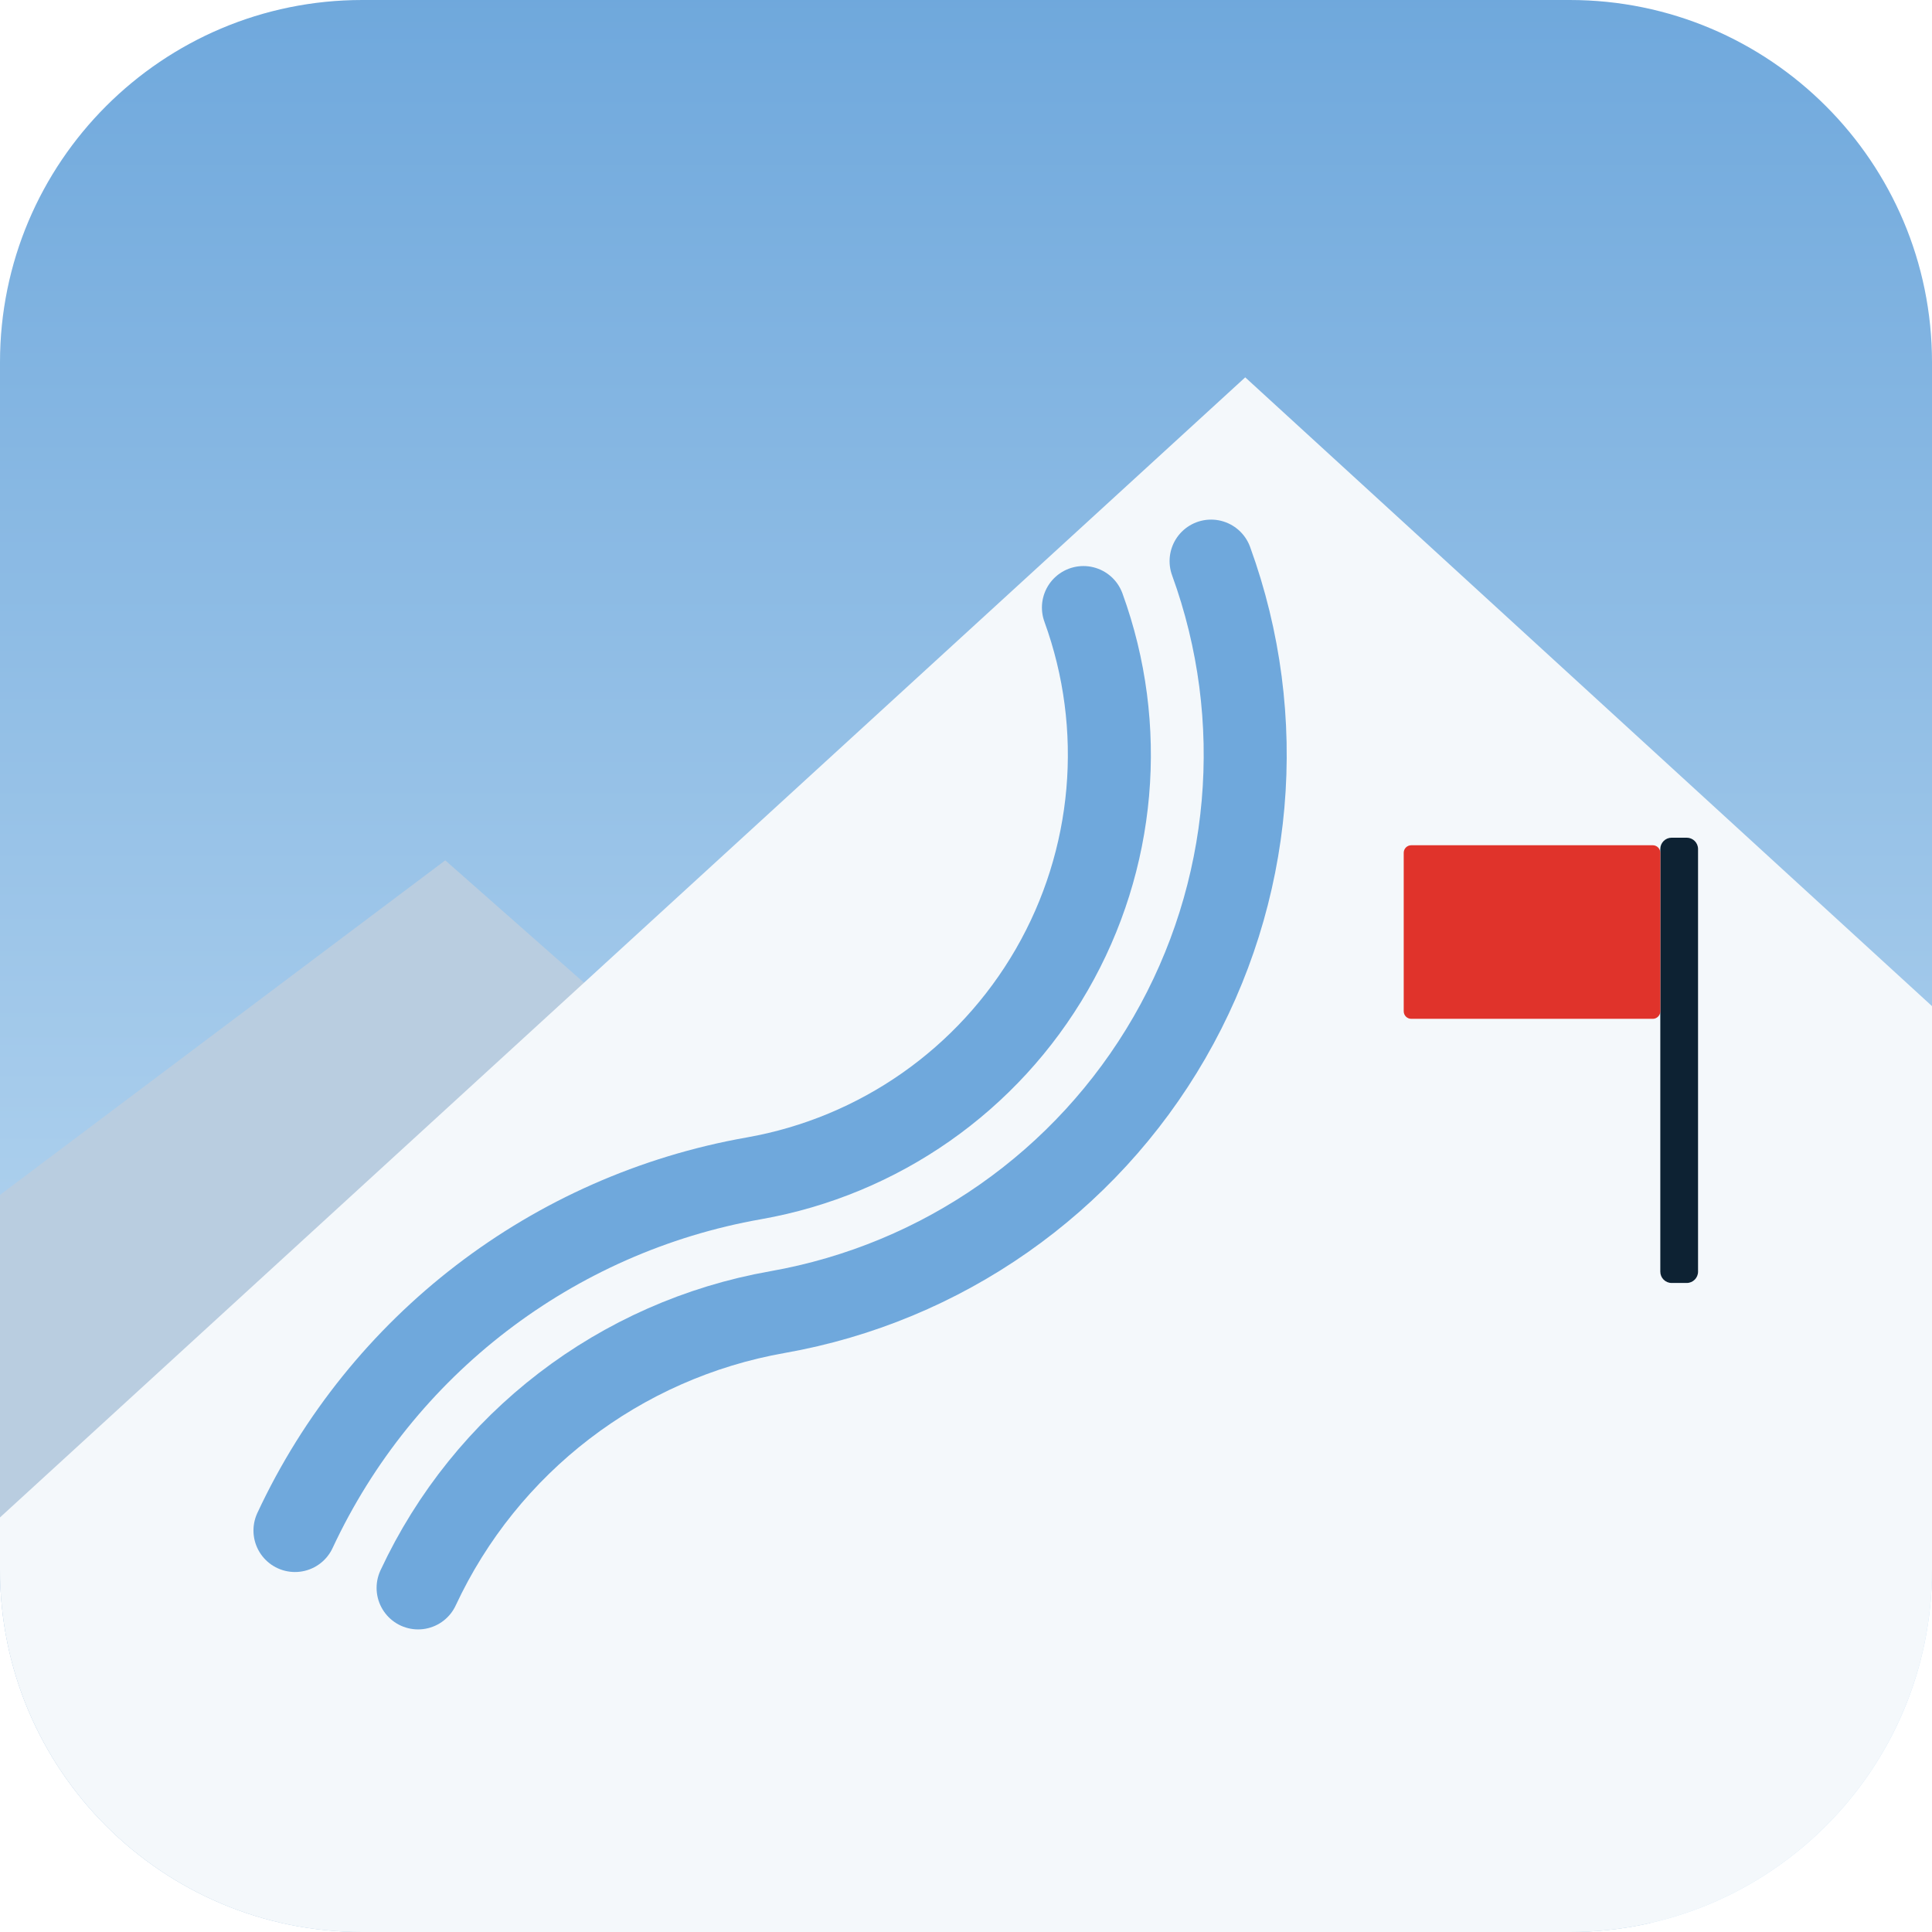
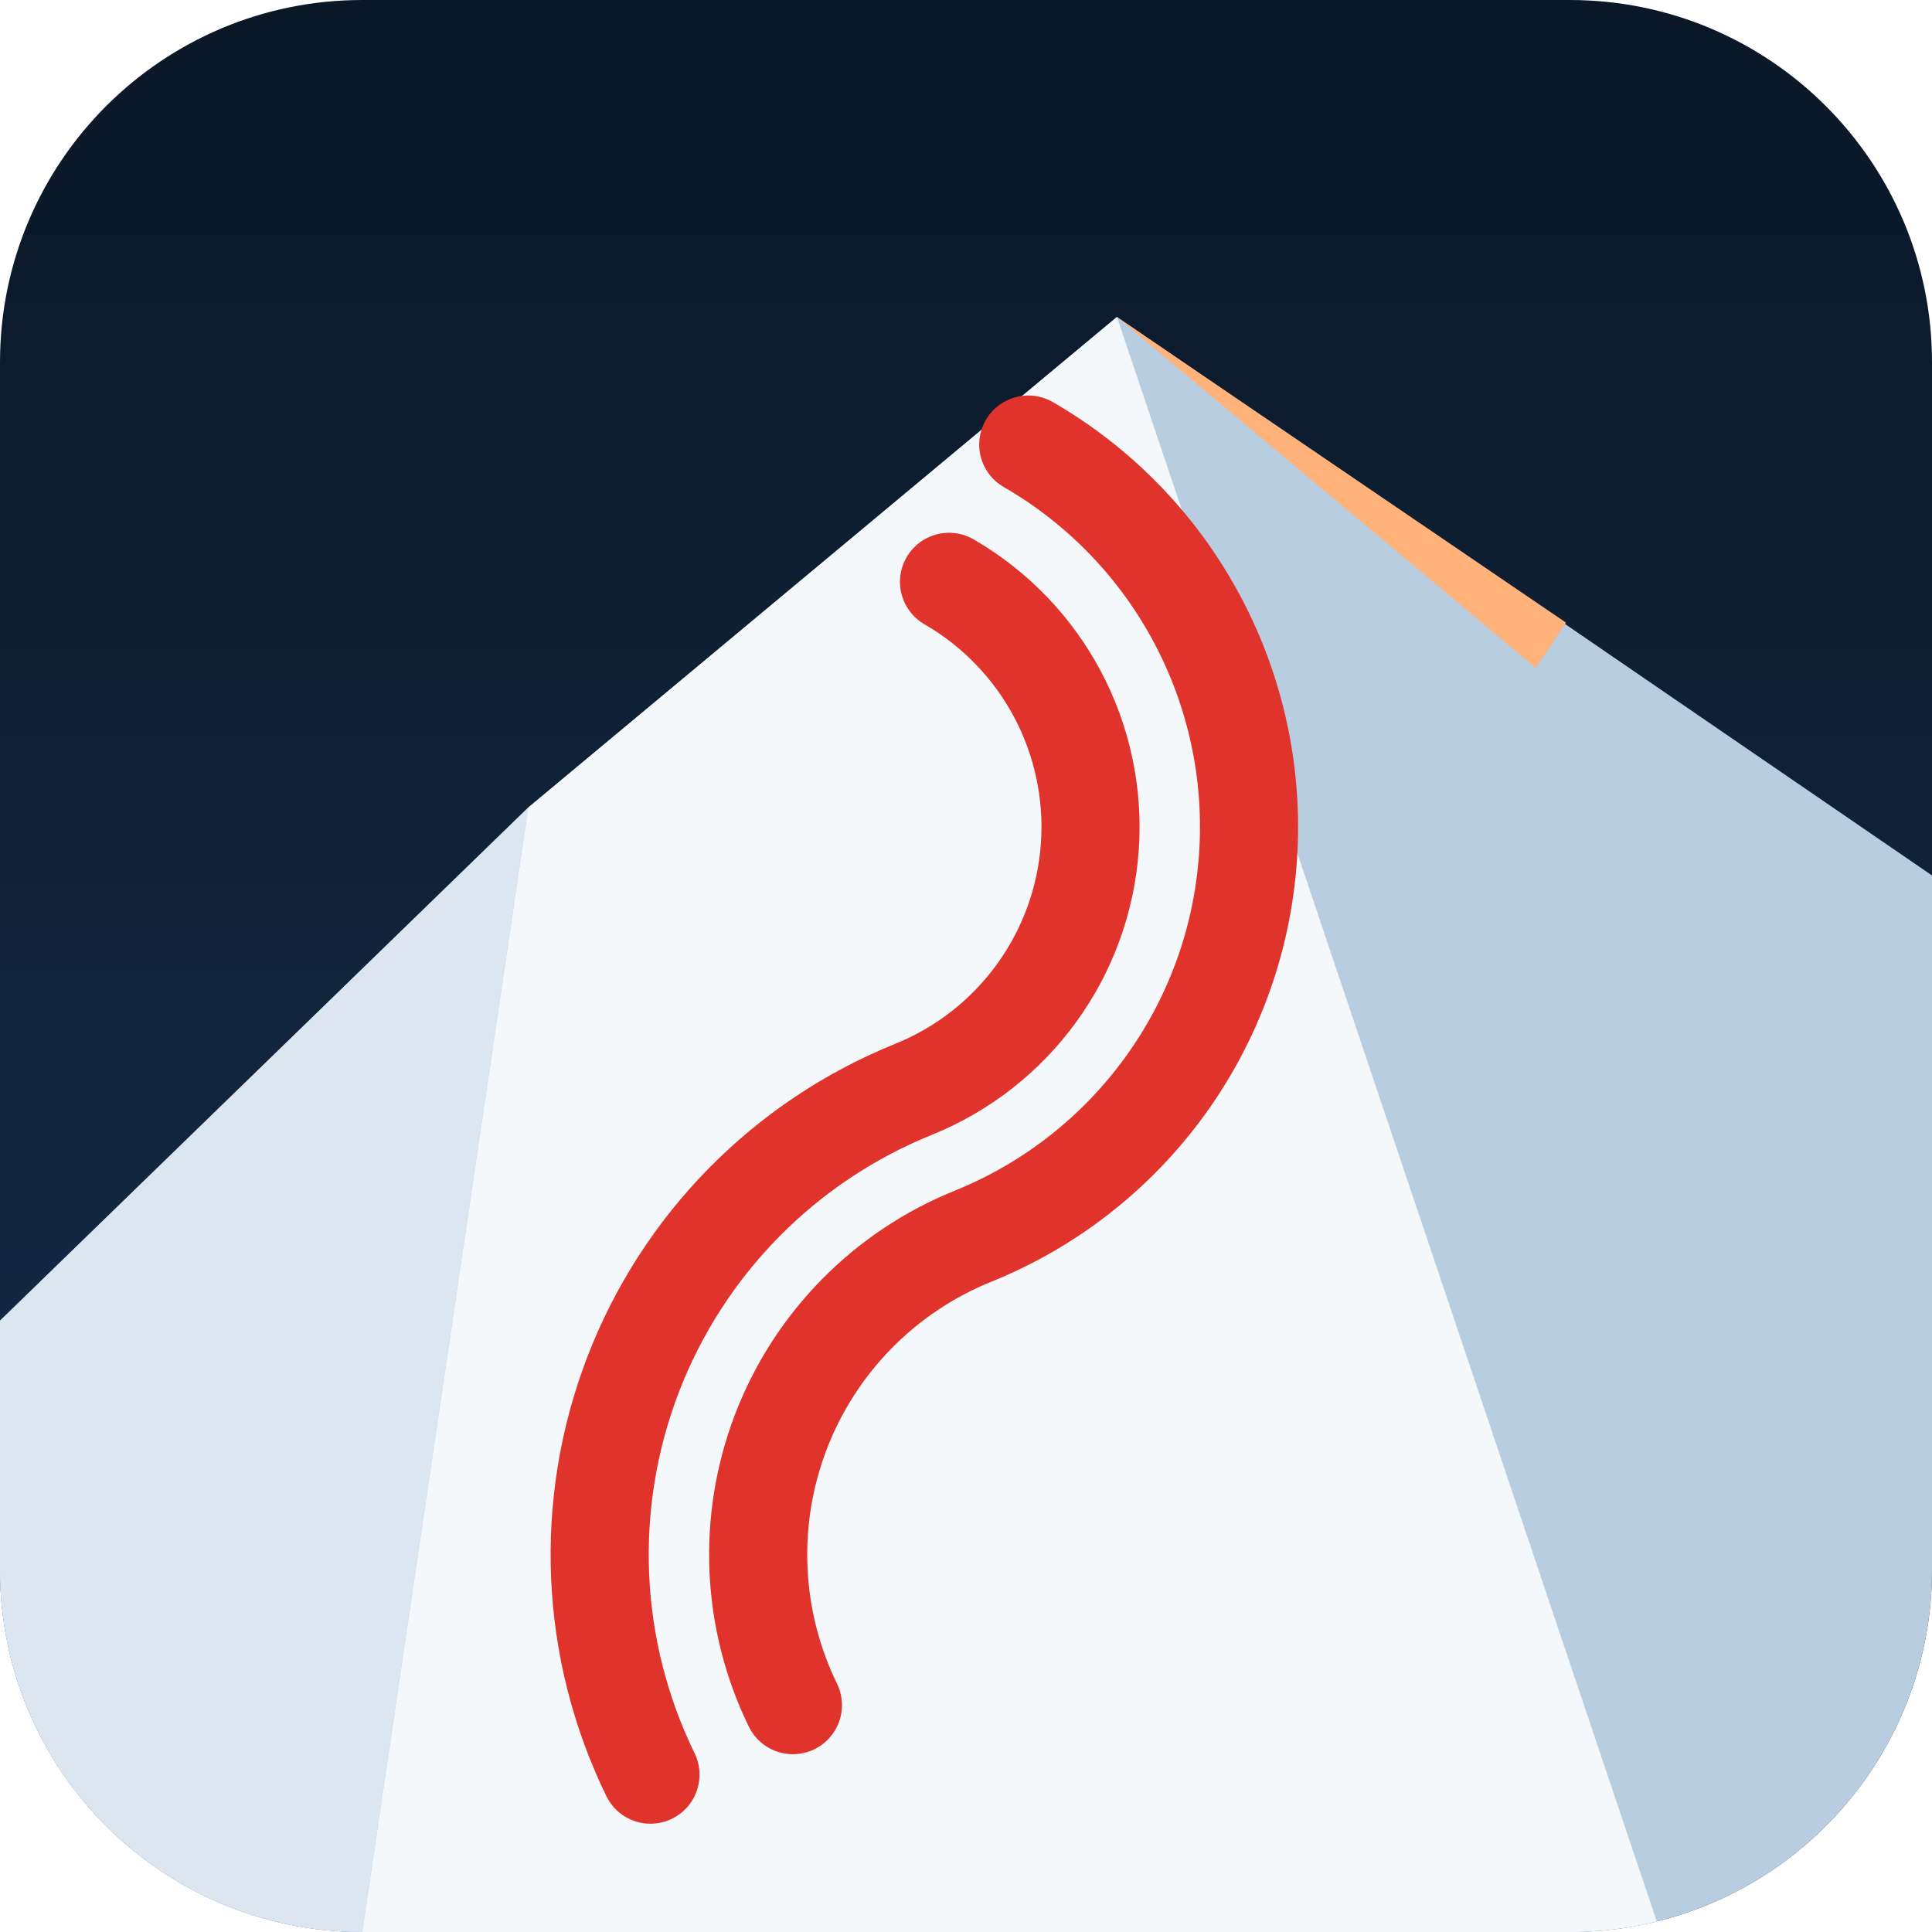
<svg xmlns="http://www.w3.org/2000/svg" viewBox="0 0 512 512">
  <defs>
-     <linearGradient id="sky" x1="0" y1="0" x2="0" y2="1">
-       <stop offset="0" stop-color="#6fa8dc" />
-       <stop offset="1" stop-color="#cfe6f7" />
+     <linearGradient id="night" x1="0" y1="0" x2="0" y2="1">
+       <stop offset="0" stop-color="#0a1726" />
+       <stop offset="1" stop-color="#16304f" />
    </linearGradient>
    <clipPath id="tile">
      <rect width="512" height="512" rx="96" />
    </clipPath>
  </defs>
  <g clip-path="url(#tile)">
-     <rect width="512" height="512" fill="url(#sky)" />
-     <polygon fill="#b9cde0" points="118,228 -260,512 440,512" />
-     <polygon fill="#f4f8fb" points="330,100 -120,512 780,512" />
+     <rect width="512" height="512" fill="url(#night)" />
+     <polygon fill="#b9cde0" points="296,84 512,232 512,512 0,512 0,350 140,214" />
+     <polygon fill="#f4f8fb" points="296,84 440,512 96,512 140,214" />
+     <polygon fill="#dbe6f1" points="140,214 96,512 0,512 0,350" />
+     <polygon fill="#ffb27a" points="296,84 415,165 407,177" />
+     <g fill="none" stroke="#e0332b" stroke-width="26" stroke-linecap="round">
+       <path d="M 272.5 117.81 A 117 117 0 0 1 257.83 327.62 A 91 91 0 0 0 210.13 451.88" />
+       <path d="M 251.5 154.19 A 75 75 0 0 1 242.1 288.68 A 133 133 0 0 0 172.38 470.3" />
+     </g>
  </g>
-   <g fill="none" stroke="#6fa8dc" stroke-width="22" stroke-linecap="round">
-     <path d="M 320.95 148.7 A 150 150 0 0 1 206.05 347.72 A 130 130 0 0 0 110.8 420.81" />
-     <path d="M 287.12 161.01 A 114 114 0 0 1 199.8 312.27 A 166 166 0 0 0 78.17 405.6" />
-   </g>
-   <rect x="440" y="222" width="10" height="118" rx="3" fill="#0d2233" />
-   <rect x="372" y="224" width="68" height="46" rx="2" fill="#e0332b" />
</svg>
